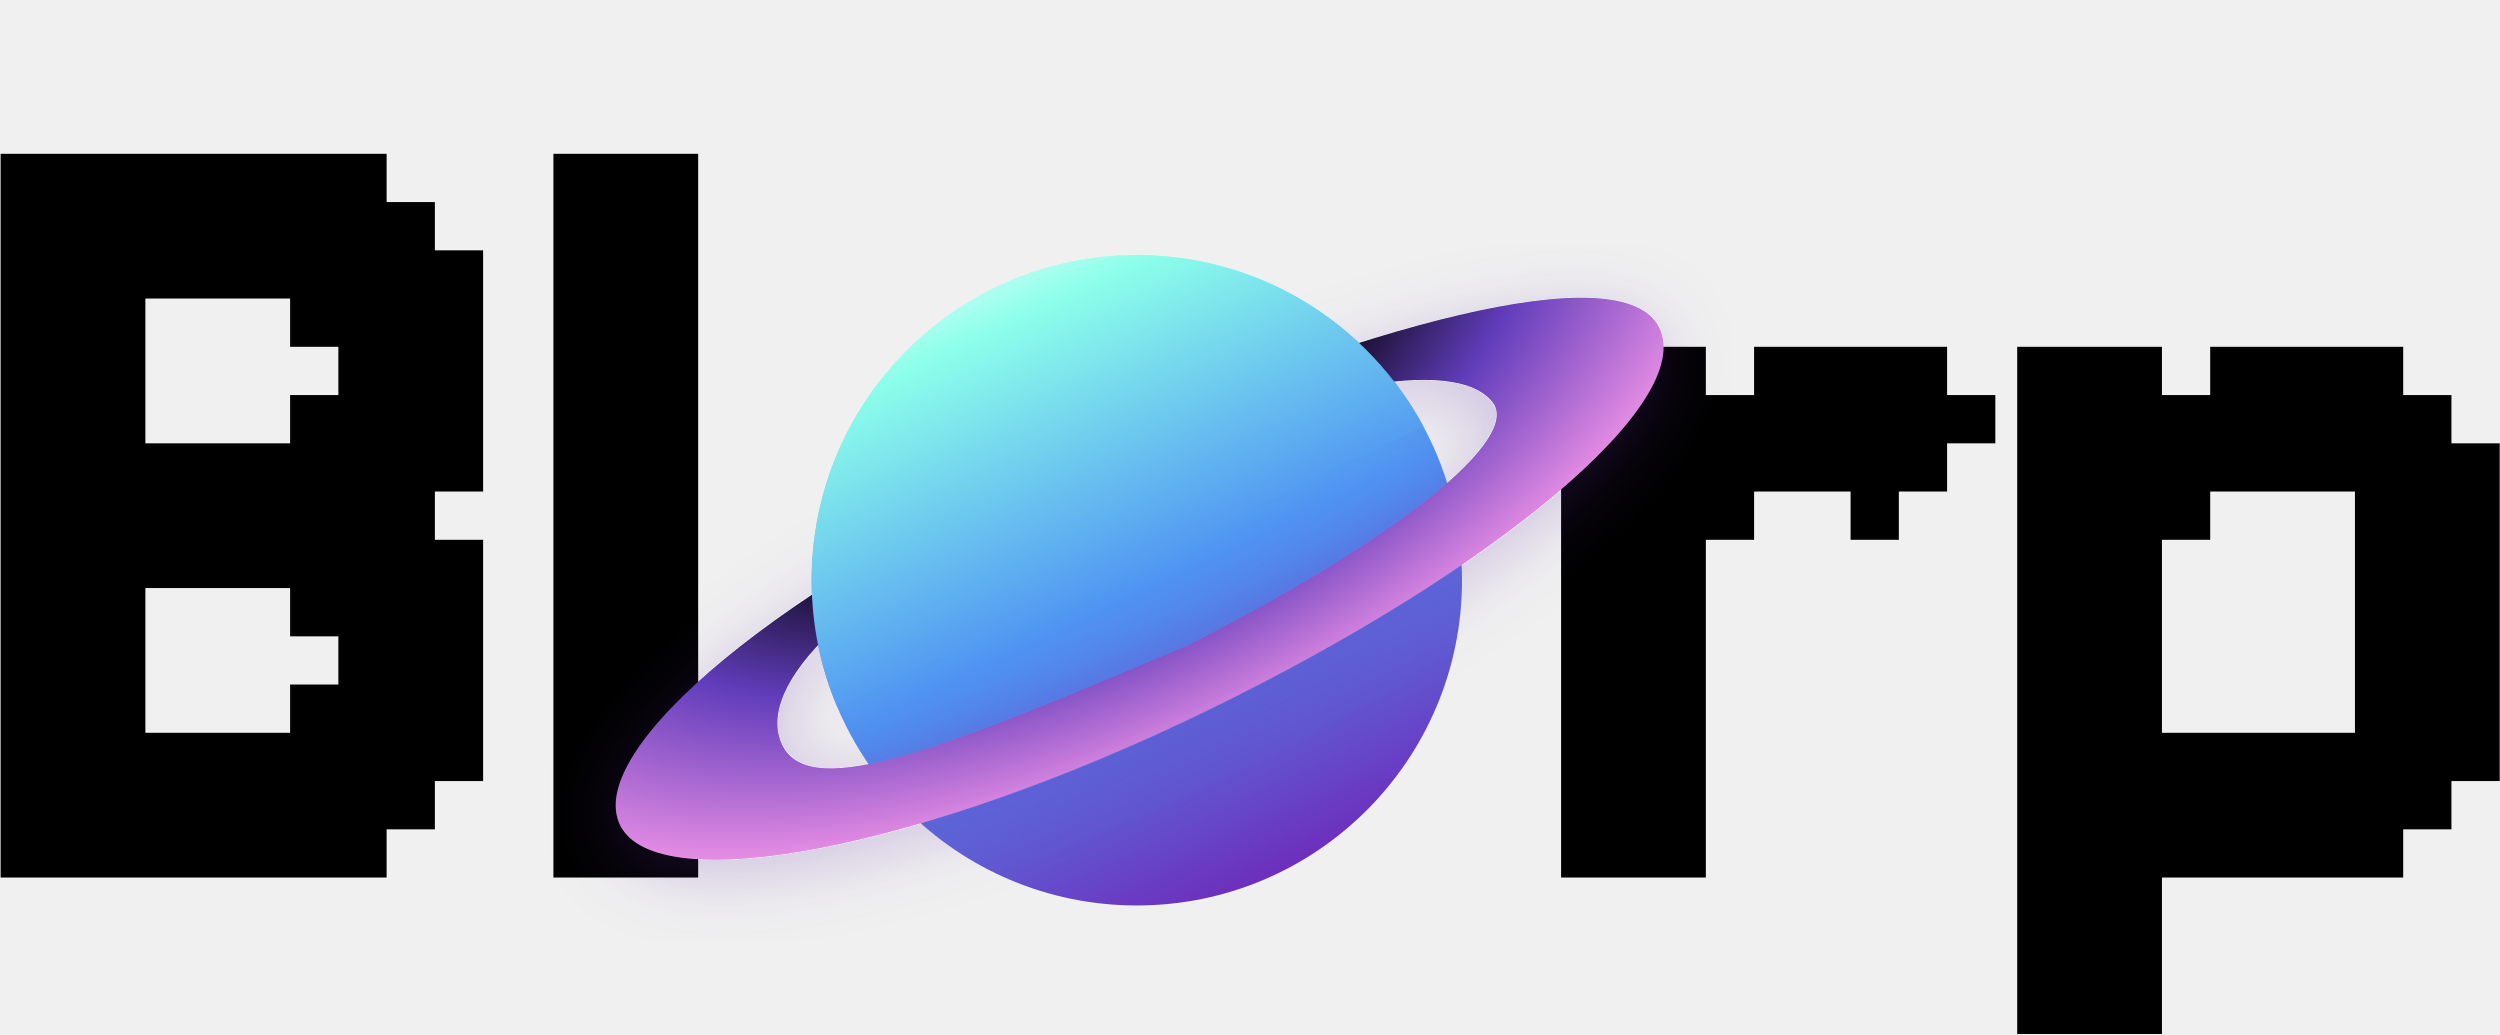
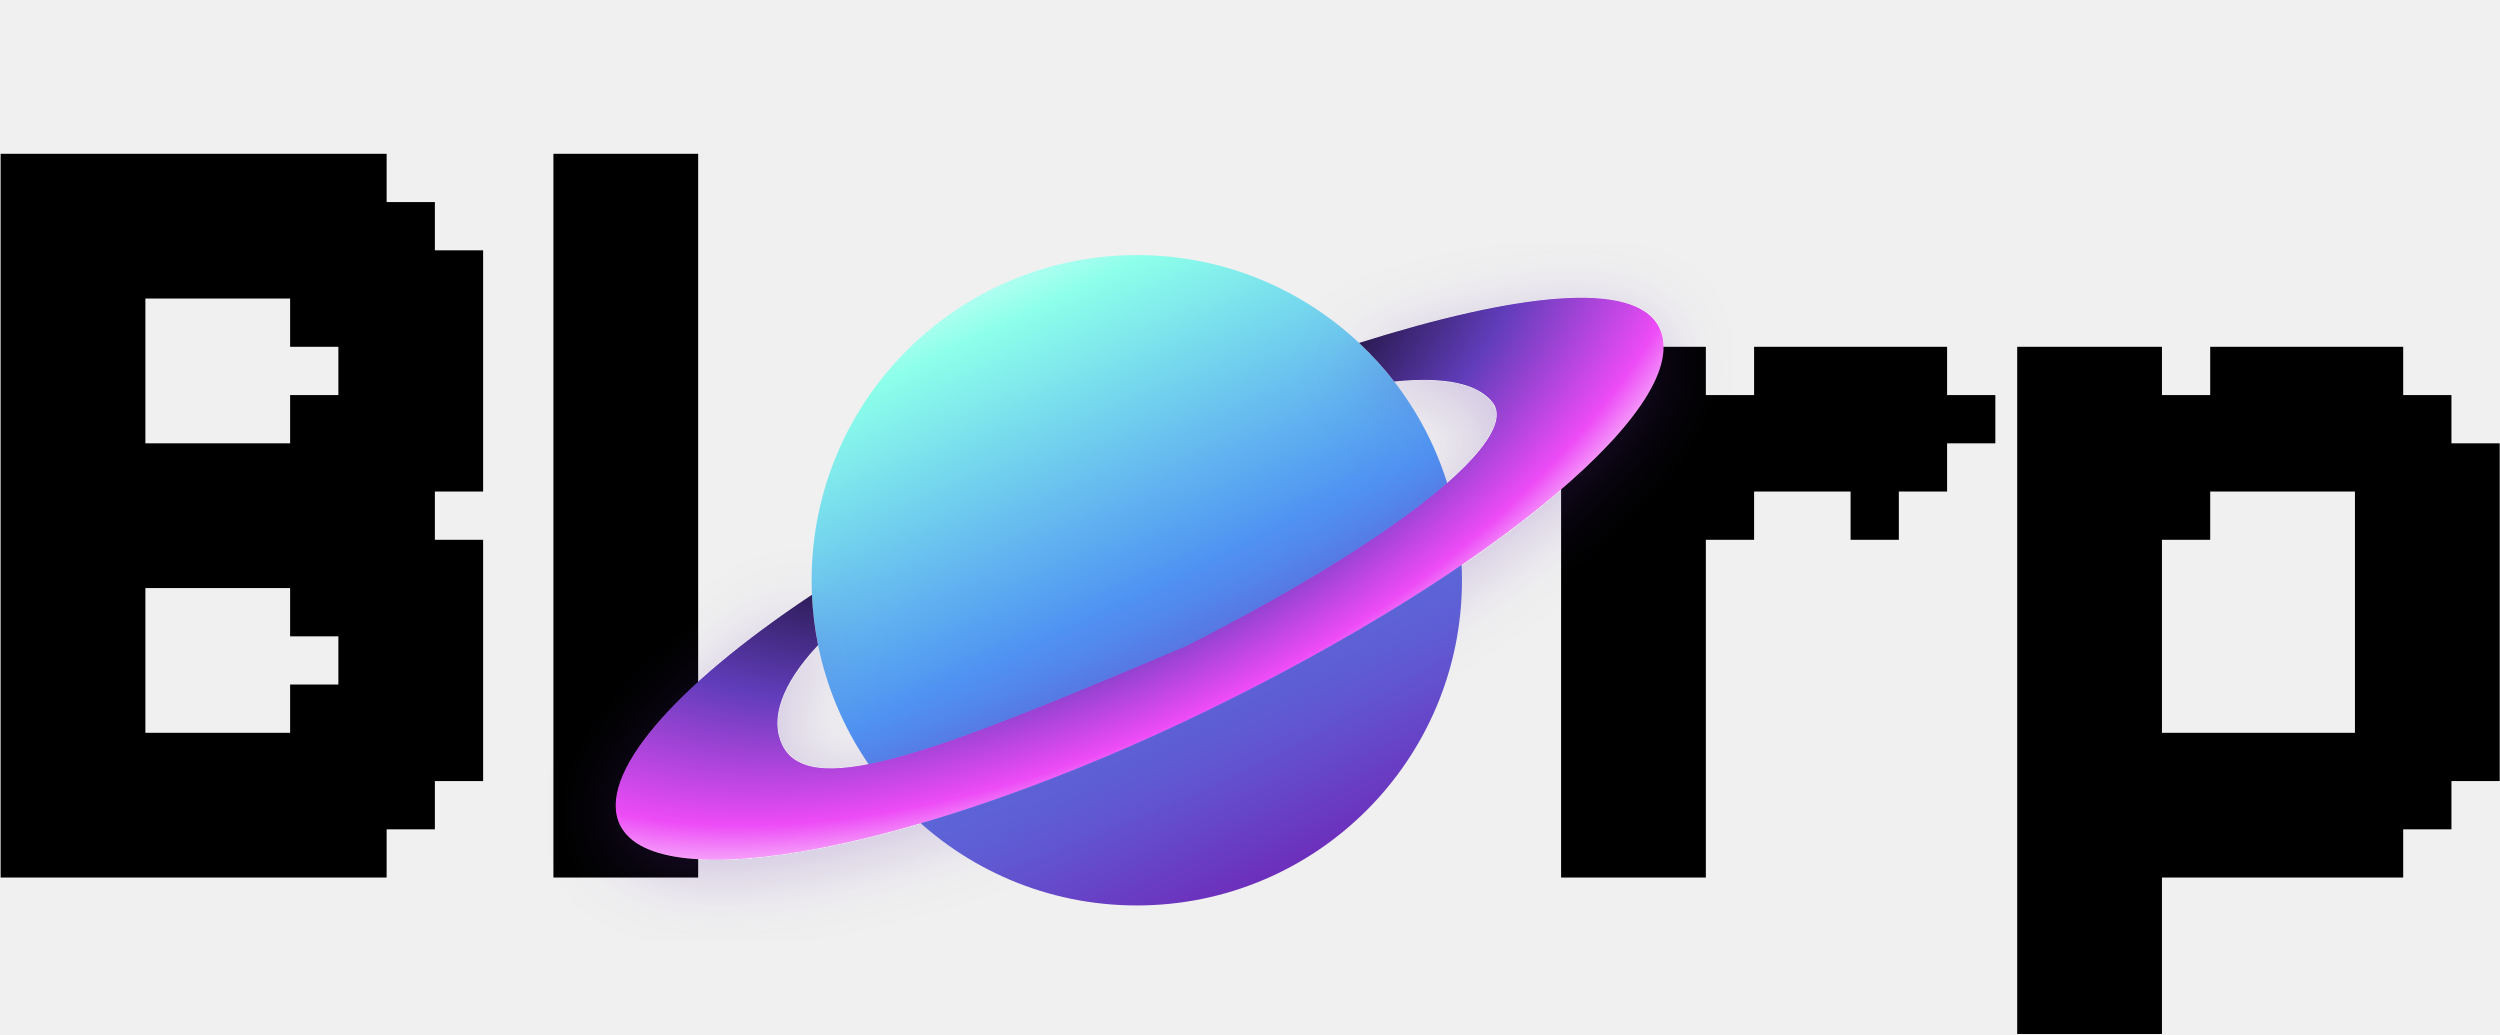
<svg xmlns="http://www.w3.org/2000/svg" width="735" height="304" viewBox="0 0 735 304" fill="none">
  <g clip-path="url(#clip0_11_85)">
    <path d="M0.185 45.222H14.37V59.407H0.185V45.222ZM14.37 45.222H28.556V59.407H14.37V45.222ZM28.556 45.222H42.741V59.407H28.556V45.222ZM42.741 45.222H56.926V59.407H42.741V45.222ZM56.926 45.222H71.111V59.407H56.926V45.222ZM71.111 45.222H85.296V59.407H71.111V45.222ZM85.296 45.222H99.481V59.407H85.296V45.222ZM99.481 45.222H113.667V59.407H99.481V45.222ZM99.481 59.407H113.667V73.593H99.481V59.407ZM113.667 59.407H127.852V73.593H113.667V59.407ZM85.296 59.407H99.481V73.593H85.296V59.407ZM71.111 59.407H85.296V73.593H71.111V59.407ZM56.926 59.407H71.111V73.593H56.926V59.407ZM42.741 59.407H56.926V73.593H42.741V59.407ZM28.556 59.407H42.741V73.593H28.556V59.407ZM14.37 59.407H28.556V73.593H14.37V59.407ZM0.185 59.407H14.37V73.593H0.185V59.407ZM0.185 73.593H14.37V87.778H0.185V73.593ZM14.37 73.593H28.556V87.778H14.37V73.593ZM28.556 73.593H42.741V87.778H28.556V73.593ZM42.741 73.593H56.926V87.778H42.741V73.593ZM71.111 73.593H85.296V87.778H71.111V73.593ZM85.296 73.593H99.481V87.778H85.296V73.593ZM99.481 73.593H113.667V87.778H99.481V73.593ZM113.667 73.593H127.852V87.778H113.667V73.593ZM127.852 73.593H142.037V87.778H127.852V73.593ZM56.926 73.593H71.111V87.778H56.926V73.593ZM85.296 87.778H99.481V101.963H85.296V87.778ZM99.481 87.778H113.667V101.963H99.481V87.778ZM127.852 87.778H142.037V101.963H127.852V87.778ZM113.667 87.778H127.852V101.963H113.667V87.778ZM113.667 101.963H127.852V116.148H113.667V101.963ZM113.667 116.148H127.852V130.333H113.667V116.148ZM127.852 116.148H142.037V130.333H127.852V116.148ZM127.852 130.333H142.037V144.519H127.852V130.333ZM127.852 101.963H142.037V116.148H127.852V101.963ZM99.481 116.148H113.667V130.333H99.481V116.148ZM99.481 101.963H113.667V116.148H99.481V101.963ZM85.296 116.148H99.481V130.333H85.296V116.148ZM99.481 130.333H113.667V144.519H99.481V130.333ZM113.667 130.333H127.852V144.519H113.667V130.333ZM113.667 144.519H127.852V158.704H113.667V144.519ZM113.667 158.704H127.852V172.889H113.667V158.704ZM127.852 158.704H142.037V172.889H127.852V158.704ZM127.852 172.889H142.037V187.074H127.852V172.889ZM127.852 187.074H142.037V201.259H127.852V187.074ZM127.852 201.259H142.037V215.444H127.852V201.259ZM127.852 215.444H142.037V229.63H127.852V215.444ZM113.667 215.444H127.852V229.63H113.667V215.444ZM113.667 229.63H127.852V243.815H113.667V229.63ZM99.481 229.63H113.667V243.815H99.481V229.63ZM99.481 215.444H113.667V229.63H99.481V215.444ZM85.296 215.444H99.481V229.63H85.296V215.444ZM85.296 201.259H99.481V215.444H85.296V201.259ZM99.481 201.259H113.667V215.444H99.481V201.259ZM113.667 201.259H127.852V215.444H113.667V201.259ZM113.667 187.074H127.852V201.259H113.667V187.074ZM113.667 172.889H127.852V187.074H113.667V172.889ZM99.481 172.889H113.667V187.074H99.481V172.889ZM99.481 187.074H113.667V201.259H99.481V187.074ZM85.296 172.889H99.481V187.074H85.296V172.889ZM85.296 158.704H99.481V172.889H85.296V158.704ZM99.481 158.704H113.667V172.889H99.481V158.704ZM99.481 144.519H113.667V158.704H99.481V144.519ZM85.296 144.519H99.481V158.704H85.296V144.519ZM85.296 130.333H99.481V144.519H85.296V130.333ZM71.111 158.704H85.296V172.889H71.111V158.704ZM56.926 158.704H71.111V172.889H56.926V158.704ZM42.741 158.704H56.926V172.889H42.741V158.704ZM42.741 144.519H56.926V158.704H42.741V144.519ZM56.926 144.519H71.111V158.704H56.926V144.519ZM56.926 130.333H71.111V144.519H56.926V130.333ZM71.111 130.333H85.296V144.519H71.111V130.333ZM42.741 130.333H56.926V144.519H42.741V130.333ZM71.111 144.519H85.296V158.704H71.111V144.519ZM14.37 87.778H28.556V101.963H14.37V87.778ZM28.556 87.778H42.741V101.963H28.556V87.778ZM28.556 101.963H42.741V116.148H28.556V101.963ZM28.556 116.148H42.741V130.333H28.556V116.148ZM28.556 130.333H42.741V144.519H28.556V130.333ZM14.37 130.333H28.556V144.519H14.37V130.333ZM0.185 130.333H14.37V144.519H0.185V130.333ZM0.185 116.148H14.37V130.333H0.185V116.148ZM0.185 101.963H14.37V116.148H0.185V101.963ZM0.185 87.778H14.37V101.963H0.185V87.778ZM14.37 116.148H28.556V130.333H14.37V116.148ZM14.37 144.519H28.556V158.704H14.37V144.519ZM14.37 101.963H28.556V116.148H14.37V101.963ZM0.185 144.519H14.37V158.704H0.185V144.519ZM0.185 158.704H14.37V172.889H0.185V158.704ZM14.37 158.704H28.556V172.889H14.37V158.704ZM28.556 144.519H42.741V158.704H28.556V144.519ZM28.556 158.704H42.741V172.889H28.556V158.704ZM28.556 172.889H42.741V187.074H28.556V172.889ZM28.556 187.074H42.741V201.259H28.556V187.074ZM28.556 201.259H42.741V215.444H28.556V201.259ZM28.556 215.444H42.741V229.63H28.556V215.444ZM42.741 215.444H56.926V229.63H42.741V215.444ZM56.926 215.444H71.111V229.63H56.926V215.444ZM71.111 215.444H85.296V229.63H71.111V215.444ZM85.296 229.63H99.481V243.815H85.296V229.63ZM99.481 243.815H113.667V258H99.481V243.815ZM85.296 243.815H99.481V258H85.296V243.815ZM71.111 243.815H85.296V258H71.111V243.815ZM56.926 243.815H71.111V258H56.926V243.815ZM42.741 243.815H56.926V258H42.741V243.815ZM28.556 243.815H42.741V258H28.556V243.815ZM14.37 243.815H28.556V258H14.37V243.815ZM0.185 243.815H14.37V258H0.185V243.815ZM0.185 229.63H14.37V243.815H0.185V229.63ZM0.185 215.444H14.37V229.63H0.185V215.444ZM0.185 201.259H14.37V215.444H0.185V201.259ZM0.185 187.074H14.37V201.259H0.185V187.074ZM0.185 172.889H14.37V187.074H0.185V172.889ZM14.37 172.889H28.556V187.074H14.37V172.889ZM14.37 187.074H28.556V201.259H14.37V187.074ZM14.37 201.259H28.556V215.444H14.37V201.259ZM14.37 215.444H28.556V229.63H14.37V215.444ZM14.37 229.63H28.556V243.815H14.37V229.63ZM28.556 229.63H42.741V243.815H28.556V229.63ZM42.741 229.63H56.926V243.815H42.741V229.63ZM56.926 229.63H71.111V243.815H56.926V229.63ZM71.111 229.63H85.296V243.815H71.111V229.63ZM162.706 45.222H176.891V59.407H162.706V45.222ZM162.706 59.407H176.891V73.593H162.706V59.407ZM162.706 73.593H176.891V87.778H162.706V73.593ZM162.706 87.778H176.891V101.963H162.706V87.778ZM162.706 101.963H176.891V116.148H162.706V101.963ZM162.706 116.148H176.891V130.333H162.706V116.148ZM162.706 130.333H176.891V144.519H162.706V130.333ZM162.706 144.519H176.891V158.704H162.706V144.519ZM162.706 158.704H176.891V172.889H162.706V158.704ZM162.706 172.889H176.891V187.074H162.706V172.889ZM162.706 187.074H176.891V201.259H162.706V187.074ZM162.706 201.259H176.891V215.444H162.706V201.259ZM162.706 215.444H176.891V229.63H162.706V215.444ZM162.706 229.63H176.891V243.815H162.706V229.63ZM162.706 243.815H176.891V258H162.706V243.815ZM176.891 243.815H191.076V258H176.891V243.815ZM191.076 243.815H205.261V258H191.076V243.815ZM191.076 229.63H205.261V243.815H191.076V229.63ZM191.076 215.444H205.261V229.63H191.076V215.444ZM191.076 201.259H205.261V215.444H191.076V201.259ZM191.076 187.074H205.261V201.259H191.076V187.074ZM191.076 172.889H205.261V187.074H191.076V172.889ZM191.076 158.704H205.261V172.889H191.076V158.704ZM191.076 144.519H205.261V158.704H191.076V144.519ZM191.076 130.333H205.261V144.519H191.076V130.333ZM191.076 45.222H205.261V59.407H191.076V45.222ZM176.891 45.222H191.076V59.407H176.891V45.222ZM176.891 59.407H191.076V73.593H176.891V59.407ZM191.076 59.407H205.261V73.593H191.076V59.407ZM191.076 73.593H205.261V87.778H191.076V73.593ZM191.076 87.778H205.261V101.963H191.076V87.778ZM191.076 101.963H205.261V116.148H191.076V101.963ZM191.076 116.148H205.261V130.333H191.076V116.148ZM176.891 101.963H191.076V116.148H176.891V101.963ZM176.891 87.778H191.076V101.963H176.891V87.778ZM176.891 73.593H191.076V87.778H176.891V73.593ZM176.891 116.148H191.076V130.333H176.891V116.148ZM176.891 130.333H191.076V144.519H176.891V130.333ZM176.891 229.63H191.076V243.815H176.891V229.63ZM176.891 215.444H191.076V229.63H176.891V215.444ZM176.891 201.259H191.076V215.444H176.891V201.259ZM176.891 187.074H191.076V201.259H176.891V187.074ZM176.891 172.889H191.076V187.074H176.891V172.889ZM176.891 158.704H191.076V172.889H176.891V158.704ZM176.891 144.519H191.076V158.704H176.891V144.519ZM487.333 101.963H501.518V116.148H487.333V101.963ZM473.148 116.148H487.333V130.333H473.148V116.148ZM473.148 130.333H487.333V144.519H473.148V130.333ZM458.962 116.148H473.148V130.333H458.962V116.148ZM458.962 101.963H473.148V116.148H458.962V101.963ZM473.148 101.963H487.333V116.148H473.148V101.963ZM473.148 144.519H487.333V158.704H473.148V144.519ZM458.962 144.519H473.148V158.704H458.962V144.519ZM458.962 158.704H473.148V172.889H458.962V158.704ZM458.962 130.333H473.148V144.519H458.962V130.333ZM458.962 172.889H473.148V187.074H458.962V172.889ZM458.962 187.074H473.148V201.259H458.962V187.074ZM458.962 201.259H473.148V215.444H458.962V201.259ZM458.962 215.444H473.148V229.63H458.962V215.444ZM458.962 229.63H473.148V243.815H458.962V229.63ZM473.148 229.63H487.333V243.815H473.148V229.63ZM487.333 229.63H501.518V243.815H487.333V229.63ZM487.333 243.815H501.518V258H487.333V243.815ZM473.148 243.815H487.333V258H473.148V243.815ZM458.962 243.815H473.148V258H458.962V243.815ZM487.333 215.444H501.518V229.63H487.333V215.444ZM487.333 201.259H501.518V215.444H487.333V201.259ZM487.333 187.074H501.518V201.259H487.333V187.074ZM487.333 172.889H501.518V187.074H487.333V172.889ZM487.333 158.704H501.518V172.889H487.333V158.704ZM487.333 144.519H501.518V158.704H487.333V144.519ZM487.333 130.333H501.518V144.519H487.333V130.333ZM487.333 116.148H501.518V130.333H487.333V116.148ZM473.148 158.704H487.333V172.889H473.148V158.704ZM473.148 187.074H487.333V201.259H473.148V187.074ZM473.148 201.259H487.333V215.444H473.148V201.259ZM473.148 215.444H487.333V229.63H473.148V215.444ZM473.148 172.889H487.333V187.074H473.148V172.889ZM558.259 130.333H572.444V144.519H558.259V130.333ZM558.259 116.148H572.444V130.333H558.259V116.148ZM544.073 116.148H558.259V130.333H544.073V116.148ZM529.888 116.148H544.073V130.333H529.888V116.148ZM572.444 116.148H586.629V130.333H572.444V116.148ZM558.259 101.963H572.444V116.148H558.259V101.963ZM544.073 101.963H558.259V116.148H544.073V101.963ZM529.888 101.963H544.073V116.148H529.888V101.963ZM515.703 101.963H529.888V116.148H515.703V101.963ZM515.703 116.148H529.888V130.333H515.703V116.148ZM501.518 116.148H515.703V130.333H501.518V116.148ZM501.518 130.333H515.703V144.519H501.518V130.333ZM544.073 130.333H558.259V144.519H544.073V130.333ZM544.073 144.519H558.259V158.704H544.073V144.519ZM529.888 130.333H544.073V144.519H529.888V130.333ZM515.703 130.333H529.888V144.519H515.703V130.333ZM501.518 144.519H515.703V158.704H501.518V144.519ZM593.057 101.963H607.242V116.148H593.057V101.963ZM593.057 116.148H607.242V130.333H593.057V116.148ZM593.057 229.63H607.242V243.815H593.057V229.63ZM593.057 243.815H607.242V258H593.057V243.815ZM607.242 243.815H621.428V258H607.242V243.815ZM607.242 101.963H621.428V116.148H607.242V101.963ZM649.798 101.963H663.983V116.148H649.798V101.963ZM663.983 101.963H678.168V116.148H663.983V101.963ZM678.168 101.963H692.353V116.148H678.168V101.963ZM692.353 101.963H706.539V116.148H692.353V101.963ZM706.539 116.148H720.724V130.333H706.539V116.148ZM692.353 116.148H706.539V130.333H692.353V116.148ZM678.168 116.148H692.353V130.333H678.168V116.148ZM663.983 116.148H678.168V130.333H663.983V116.148ZM649.798 116.148H663.983V130.333H649.798V116.148ZM635.613 116.148H649.798V130.333H635.613V116.148ZM607.242 116.148H621.428V130.333H607.242V116.148ZM621.428 201.259H635.613V215.444H621.428V201.259ZM635.613 229.63H649.798V243.815H635.613V229.63ZM635.613 215.444H649.798V229.63H635.613V215.444ZM635.613 243.815H649.798V258H635.613V243.815ZM649.798 243.815H663.983V258H649.798V243.815ZM663.983 243.815H678.168V258H663.983V243.815ZM678.168 243.815H692.353V258H678.168V243.815ZM692.353 243.815H706.539V258H692.353V243.815ZM678.168 229.63H692.353V243.815H678.168V229.63ZM663.983 229.63H678.168V243.815H663.983V229.63ZM649.798 229.63H663.983V243.815H649.798V229.63ZM692.353 229.63H706.539V243.815H692.353V229.63ZM706.539 229.63H720.724V243.815H706.539V229.63ZM692.353 215.444H706.539V229.63H692.353V215.444ZM678.168 215.444H692.353V229.63H678.168V215.444ZM706.539 215.444H720.724V229.63H706.539V215.444ZM720.724 215.444H734.909V229.63H720.724V215.444ZM720.724 201.259H734.909V215.444H720.724V201.259ZM706.539 187.074H720.724V201.259H706.539V187.074ZM706.539 201.259H720.724V215.444H706.539V201.259ZM692.353 201.259H706.539V215.444H692.353V201.259ZM720.724 187.074H734.909V201.259H720.724V187.074ZM720.724 172.889H734.909V187.074H720.724V172.889ZM706.539 172.889H720.724V187.074H706.539V172.889ZM706.539 158.704H720.724V172.889H706.539V158.704ZM706.539 144.519H720.724V158.704H706.539V144.519ZM720.724 144.519H734.909V158.704H720.724V144.519ZM720.724 130.333H734.909V144.519H720.724V130.333ZM720.724 158.704H734.909V172.889H720.724V158.704ZM692.353 172.889H706.539V187.074H692.353V172.889ZM692.353 187.074H706.539V201.259H692.353V187.074ZM692.353 158.704H706.539V172.889H692.353V158.704ZM692.353 144.519H706.539V158.704H692.353V144.519ZM692.353 130.333H706.539V144.519H692.353V130.333ZM678.168 130.333H692.353V144.519H678.168V130.333ZM706.539 130.333H720.724V144.519H706.539V130.333ZM635.613 130.333H649.798V144.519H635.613V130.333ZM649.798 130.333H663.983V144.519H649.798V130.333ZM663.983 130.333H678.168V144.519H663.983V130.333ZM649.798 215.444H663.983V229.63H649.798V215.444ZM663.983 215.444H678.168V229.63H663.983V215.444ZM621.428 243.815H635.613V258H621.428V243.815ZM621.428 229.63H635.613V243.815H621.428V229.63ZM621.428 215.444H635.613V229.63H621.428V215.444ZM607.242 215.444H621.428V229.63H607.242V215.444ZM607.242 229.63H621.428V243.815H607.242V229.63ZM607.242 201.259H621.428V215.444H607.242V201.259ZM621.428 187.074H635.613V201.259H621.428V187.074ZM621.428 172.889H635.613V187.074H621.428V172.889ZM621.428 158.704H635.613V172.889H621.428V158.704ZM621.428 144.519H635.613V158.704H621.428V144.519ZM621.428 130.333H635.613V144.519H621.428V130.333ZM621.428 116.148H635.613V130.333H621.428V116.148ZM621.428 101.963H635.613V116.148H621.428V101.963ZM607.242 130.333H621.428V144.519H607.242V130.333ZM607.242 144.519H621.428V158.704H607.242V144.519ZM607.242 158.704H621.428V172.889H607.242V158.704ZM607.242 172.889H621.428V187.074H607.242V172.889ZM607.242 187.074H621.428V201.259H607.242V187.074ZM593.057 201.259H607.242V215.444H593.057V201.259ZM593.057 215.444H607.242V229.63H593.057V215.444ZM593.057 187.074H607.242V201.259H593.057V187.074ZM593.057 172.889H607.242V187.074H593.057V172.889ZM593.057 158.704H607.242V172.889H593.057V158.704ZM593.057 144.519H607.242V158.704H593.057V144.519ZM593.057 130.333H607.242V144.519H593.057V130.333ZM635.613 144.519H649.798V158.704H635.613V144.519ZM593.057 258H607.242V272.185H593.057V258ZM607.242 258H621.428V272.185H607.242V258ZM621.428 258H635.613V272.185H621.428V258ZM621.428 272.185H635.613V286.37H621.428V272.185ZM621.428 286.37H635.613V300.556H621.428V286.37ZM607.242 286.37H621.428V300.556H607.242V286.37ZM593.057 286.37H607.242V300.556H593.057V286.37ZM607.242 272.185H621.428V286.37H607.242V272.185ZM593.057 272.185H607.242V286.37H593.057V272.185ZM593.057 300.556H607.242V314.741H593.057V300.556ZM607.242 300.556H621.428V314.741H607.242V300.556ZM621.428 300.556H635.613V314.741H621.428V300.556Z" fill="black" />
-     <circle cx="334.222" cy="170.603" r="95.603" fill="url(#paint0_linear_11_85)" />
+     <circle cx="334.22" cy="170.601" r="95.602" fill="url(#paint0_linear_11_85)" />
    <g filter="url(#filter0_d_11_85)">
-       <path fill-rule="evenodd" clip-rule="evenodd" d="M355.421 208.662C439.546 167.631 498.621 118.476 487.834 96.358C477.046 74.241 398.82 96.358 316.907 132.657C229.996 171.171 171.492 220.457 182.28 242.574C193.067 264.692 271.296 249.692 355.421 208.662ZM348.537 190.03C412.006 157.859 447.17 128.842 438.824 118.279C427.917 104.475 383.611 112.328 316.328 142.144C249.046 171.959 221.662 201.956 230.013 219.078C238.364 236.2 279.765 219.078 348.537 190.03Z" fill="url(#paint1_radial_11_85)" />
+       <path fill-rule="evenodd" clip-rule="evenodd" d="M240.518 189.657C239.544 184.842 238.932 179.896 238.711 174.848C197.852 201.97 175.218 228.093 182.28 242.572C193.067 264.689 271.295 249.69 355.419 208.66C439.543 167.63 498.617 118.475 487.829 96.358C480.855 82.058 445.687 86.25 399.559 100.811C403.3 104.314 406.76 108.116 409.899 112.176C424.54 110.657 434.41 112.697 438.82 118.278C447.166 128.841 412.002 157.858 348.534 190.029C279.763 219.076 238.362 236.198 230.012 219.076C226.289 211.443 229.668 201.251 240.518 189.657Z" fill="url(#paint1_radial_11_85)" />
    </g>
-     <path fill-rule="evenodd" clip-rule="evenodd" d="M246.164 207.891L418.458 125.352C402.322 95.376 370.651 75 334.222 75C281.422 75 238.619 117.803 238.619 170.603C238.619 183.832 241.306 196.433 246.164 207.891Z" fill="url(#paint2_linear_11_85)" />
  </g>
  <defs>
-     <filter id="filter0_d_11_85" x="161" y="71.522" width="348.104" height="205.252" filterUnits="userSpaceOnUse" color-interpolation-filters="sRGB">
+     <filter id="filter0_d_11_85" x="161" y="71.522" width="348.1" height="205.249" filterUnits="userSpaceOnUse" color-interpolation-filters="sRGB">
      <feFlood flood-opacity="0" result="BackgroundImageFix" />
      <feColorMatrix in="SourceAlpha" type="matrix" values="0 0 0 0 0 0 0 0 0 0 0 0 0 0 0 0 0 0 127 0" result="hardAlpha" />
      <feOffset dy="4" />
      <feGaussianBlur stdDeviation="10" />
      <feComposite in2="hardAlpha" operator="out" />
      <feColorMatrix type="matrix" values="0 0 0 0 0.403 0 0 0 0 0.198 0 0 0 0 0.689 0 0 0 0.25 0" />
      <feBlend mode="normal" in2="BackgroundImageFix" result="effect1_dropShadow_11_85" />
      <feBlend mode="normal" in="SourceGraphic" in2="effect1_dropShadow_11_85" result="shape" />
    </filter>
-     <linearGradient id="paint0_linear_11_85" x1="283.949" y1="54.039" x2="385.517" y2="266.206" gradientUnits="userSpaceOnUse">
+     <linearGradient id="paint0_linear_11_85" x1="283.948" y1="54.039" x2="385.514" y2="266.203" gradientUnits="userSpaceOnUse">
      <stop offset="0.02" stop-color="white" />
      <stop offset="0.18" stop-color="#8CFFEA" />
      <stop offset="0.555" stop-color="#4F93F2" />
      <stop offset="1" stop-color="#7121B4" />
    </linearGradient>
-     <radialGradient id="paint1_radial_11_85" cx="0" cy="0" r="1" gradientUnits="userSpaceOnUse" gradientTransform="translate(308.83 105.845) rotate(64.2241) scale(138.338 257.925)">
-       <stop offset="0.34" />
+     <radialGradient id="paint1_radial_11_85" cx="0" cy="0" r="1" gradientUnits="userSpaceOnUse" gradientTransform="translate(308.828 105.845) rotate(64.2241) scale(138.336 257.921)">
+       <stop offset="0.27" />
      <stop offset="0.59" stop-color="#613DBB" />
-       <stop offset="0.905" stop-color="#F697E9" />
-       <stop offset="1" stop-color="white" />
+       <stop offset="0.81" stop-color="#ED4BF6" />
+       <stop offset="0.94" stop-color="white" />
    </radialGradient>
-     <linearGradient id="paint2_linear_11_85" x1="283.949" y1="54.039" x2="385.517" y2="266.206" gradientUnits="userSpaceOnUse">
-       <stop offset="0.02" stop-color="white" />
-       <stop offset="0.18" stop-color="#8CFFEA" />
-       <stop offset="0.555" stop-color="#4F93F2" />
-       <stop offset="1" stop-color="#7121B4" />
-     </linearGradient>
    <clipPath id="clip0_11_85">
      <rect width="735" height="304" fill="white" />
    </clipPath>
  </defs>
</svg>
